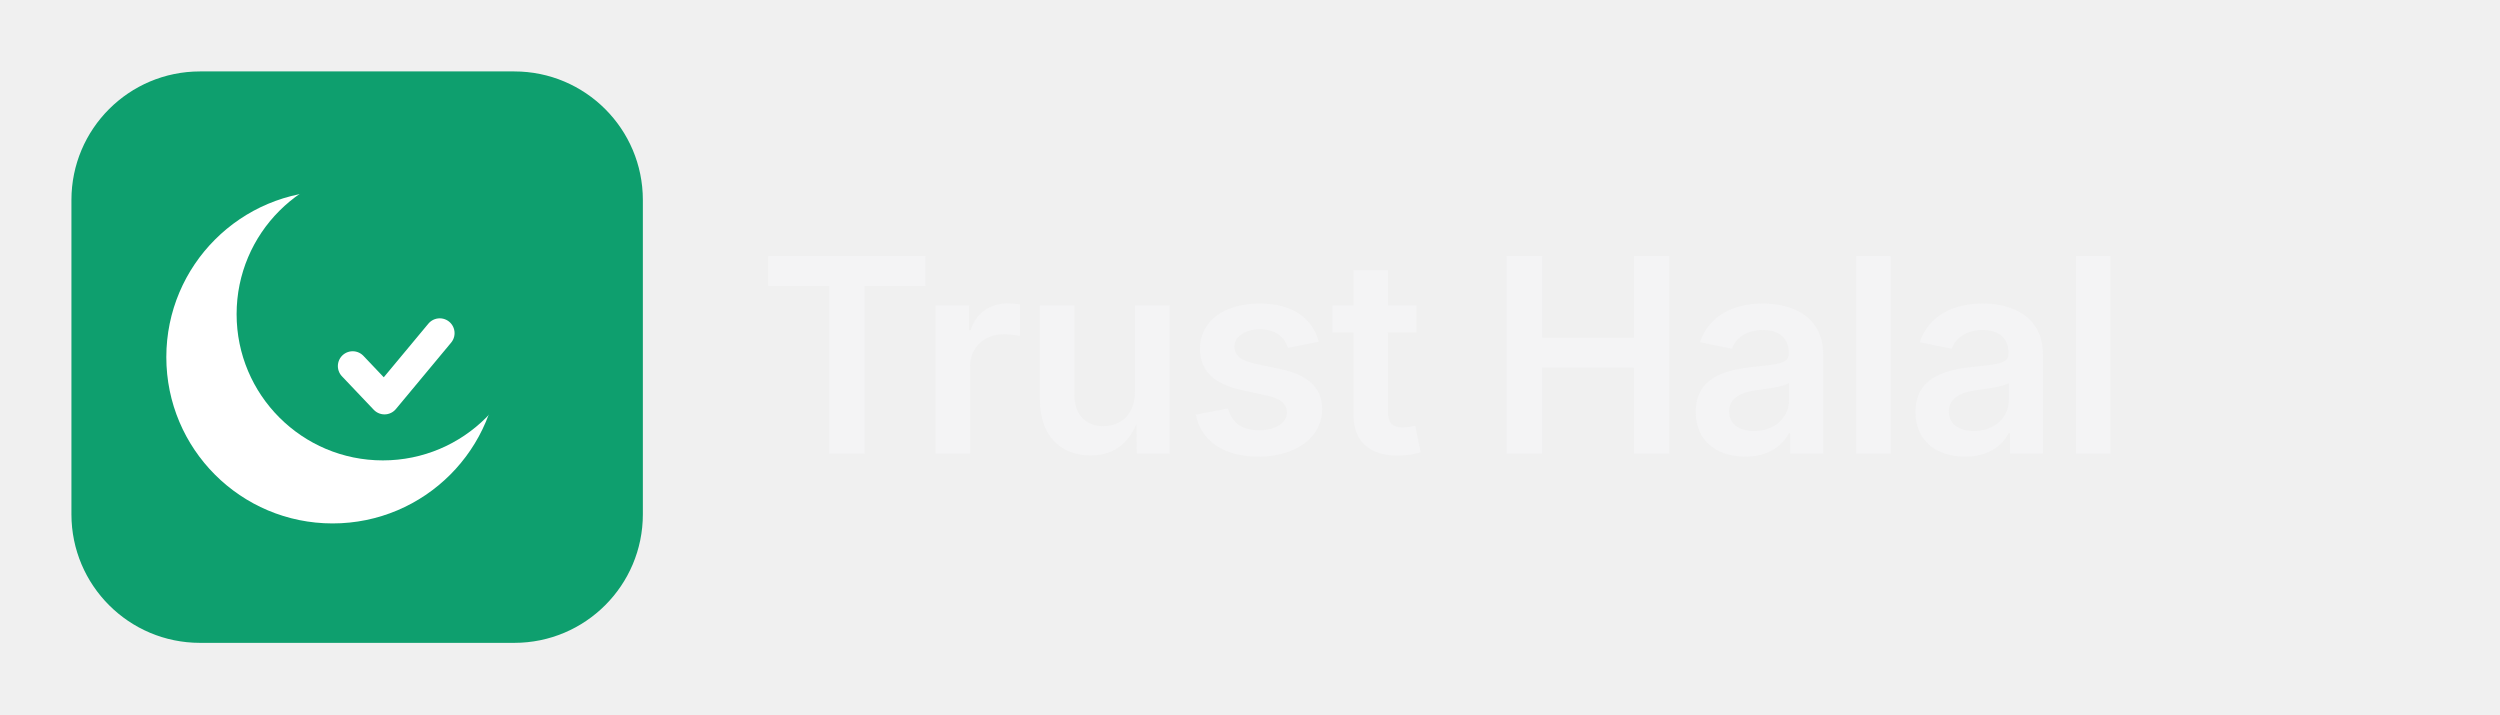
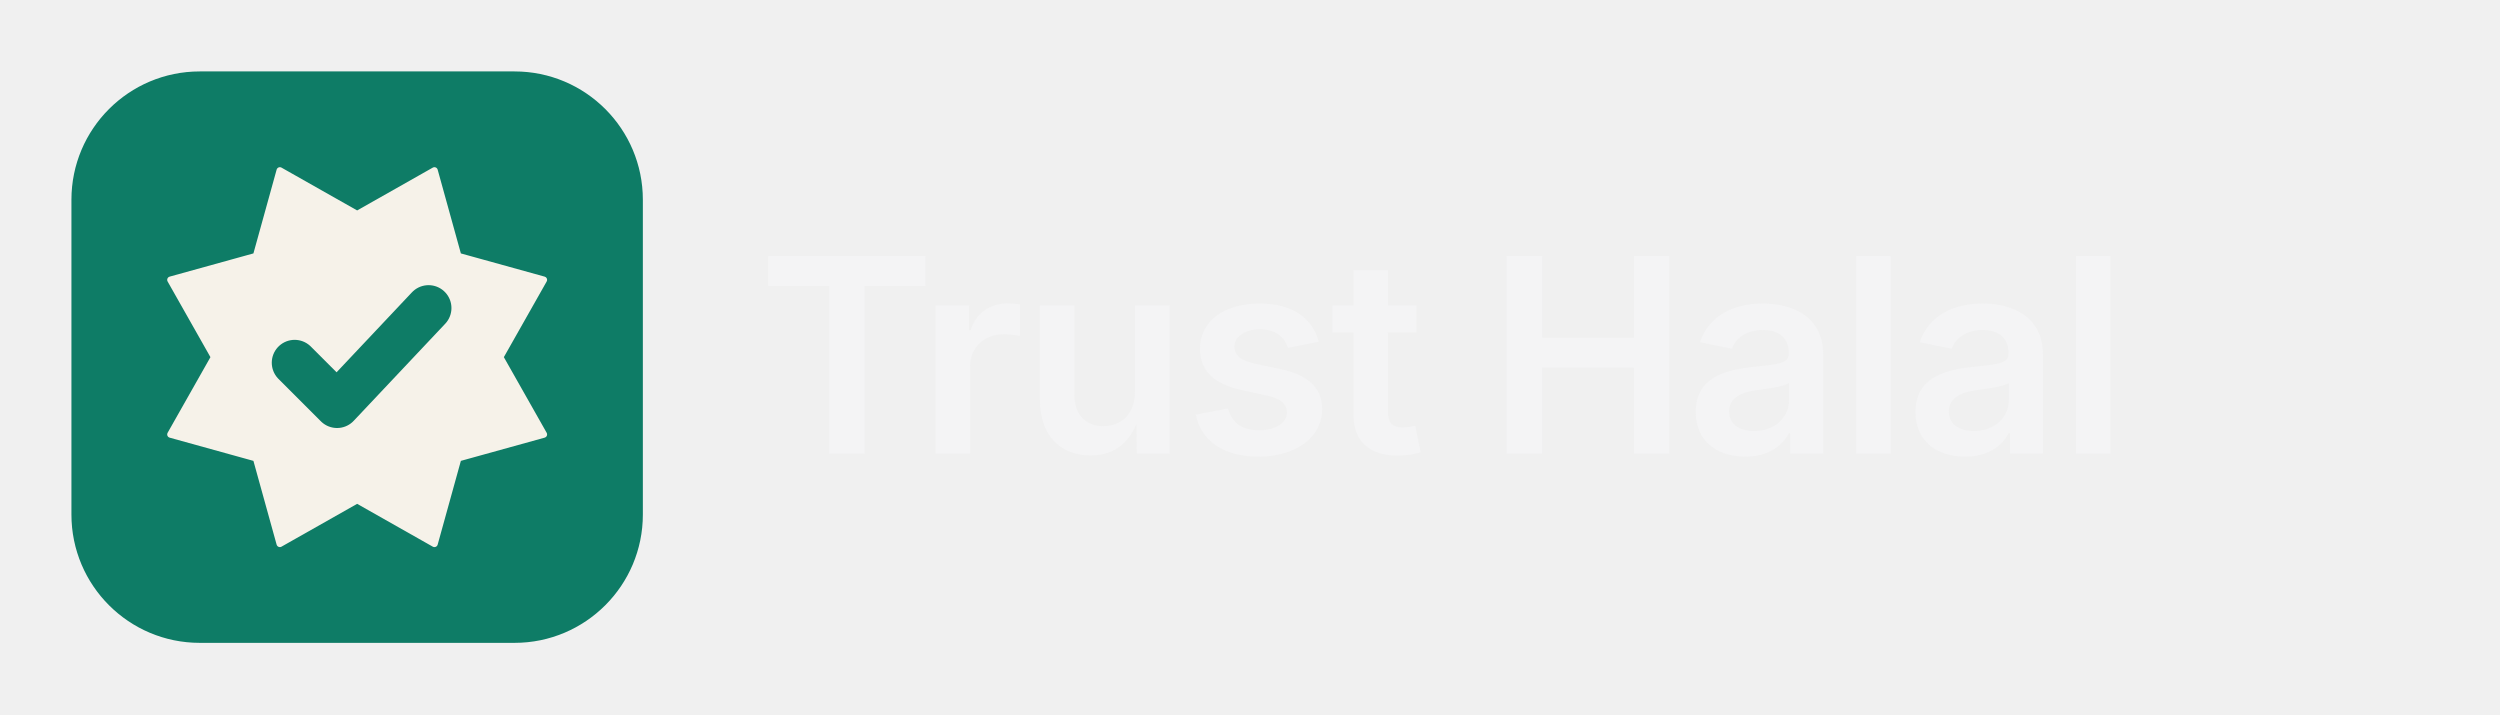
<svg xmlns="http://www.w3.org/2000/svg" width="700" height="200" viewBox="0 0 700 200" role="img" aria-label="Trust Halal">
-   <g>
-     <rect x="20" y="20" width="160" height="160" rx="36" fill="#0E9F6E" />
-     <circle cx="93.13" cy="100" r="46.56" fill="#FFFFFF" />
-     <circle cx="107.19" cy="87.97" r="40.94" fill="#0E9F6E" />
-     <path d="M98.75 102.5 L107.66 111.88 L123.13 93.28" fill="none" stroke="#FFFFFF" stroke-width="8.3" stroke-linecap="round" stroke-linejoin="round" />
+   <g transform="translate(20,20) scale(0.15625)">
+     <rect width="1024" height="1024" rx="230" fill="#0E7C66" />
+     <path d="M 650.5 177.6 L 693.0 331.0 L 846.4 373.5 L 768.0 512.0 L 846.4 650.5 L 693.0 693.0 L 650.5 846.4 L 512.0 768.0 L 373.5 846.4 L 331.0 693.0 L 177.6 650.5 L 256.0 512.0 L 177.6 373.5 L 331.0 331.0 L 373.5 177.6 L 512.0 256.0 Z" fill="#F6F2E9" stroke="#F6F2E9" stroke-width="12" stroke-linejoin="round" />
+     <path d="M 400 522 L 476 598 L 640 424" fill="none" stroke="#0E7C66" stroke-width="82" stroke-linecap="round" stroke-linejoin="round" />
  </g>
  <text x="212" y="127" font-family="Inter, ui-sans-serif, system-ui, -apple-system, 'Helvetica Neue', Arial, sans-serif" font-size="76" font-weight="600" letter-spacing="-1" fill="#F4F4F5">Trust Halal</text>
</svg>
